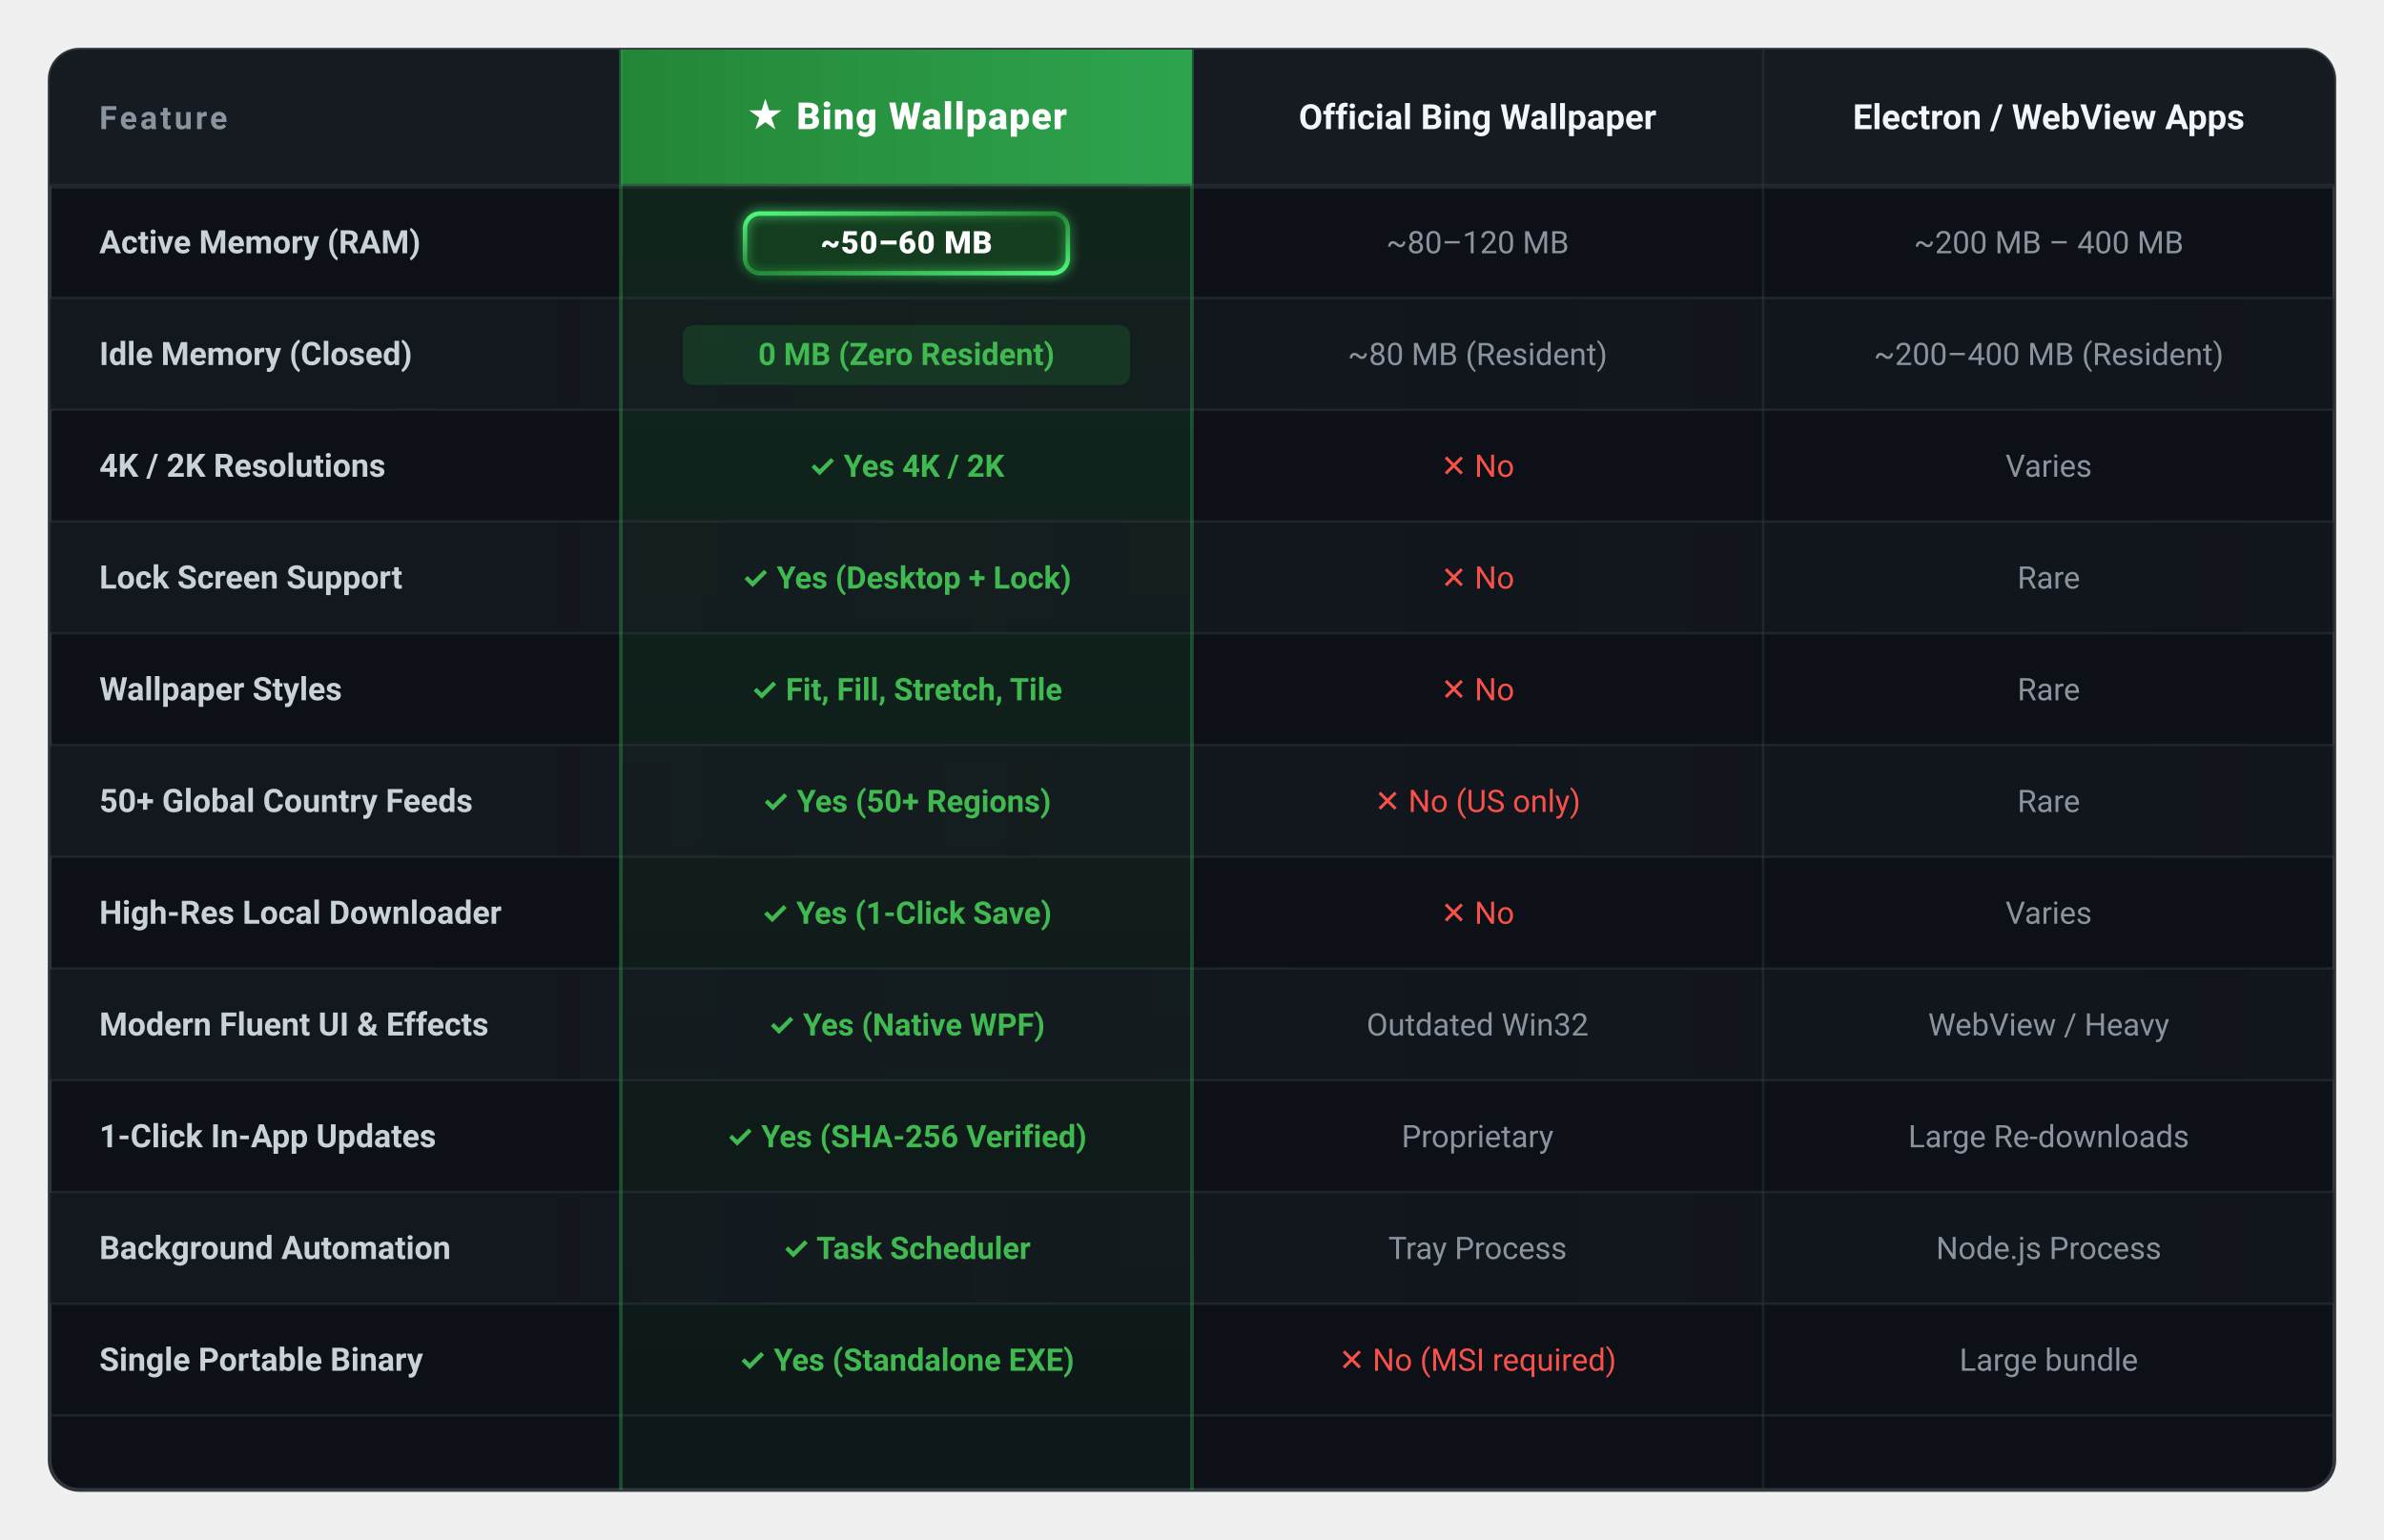
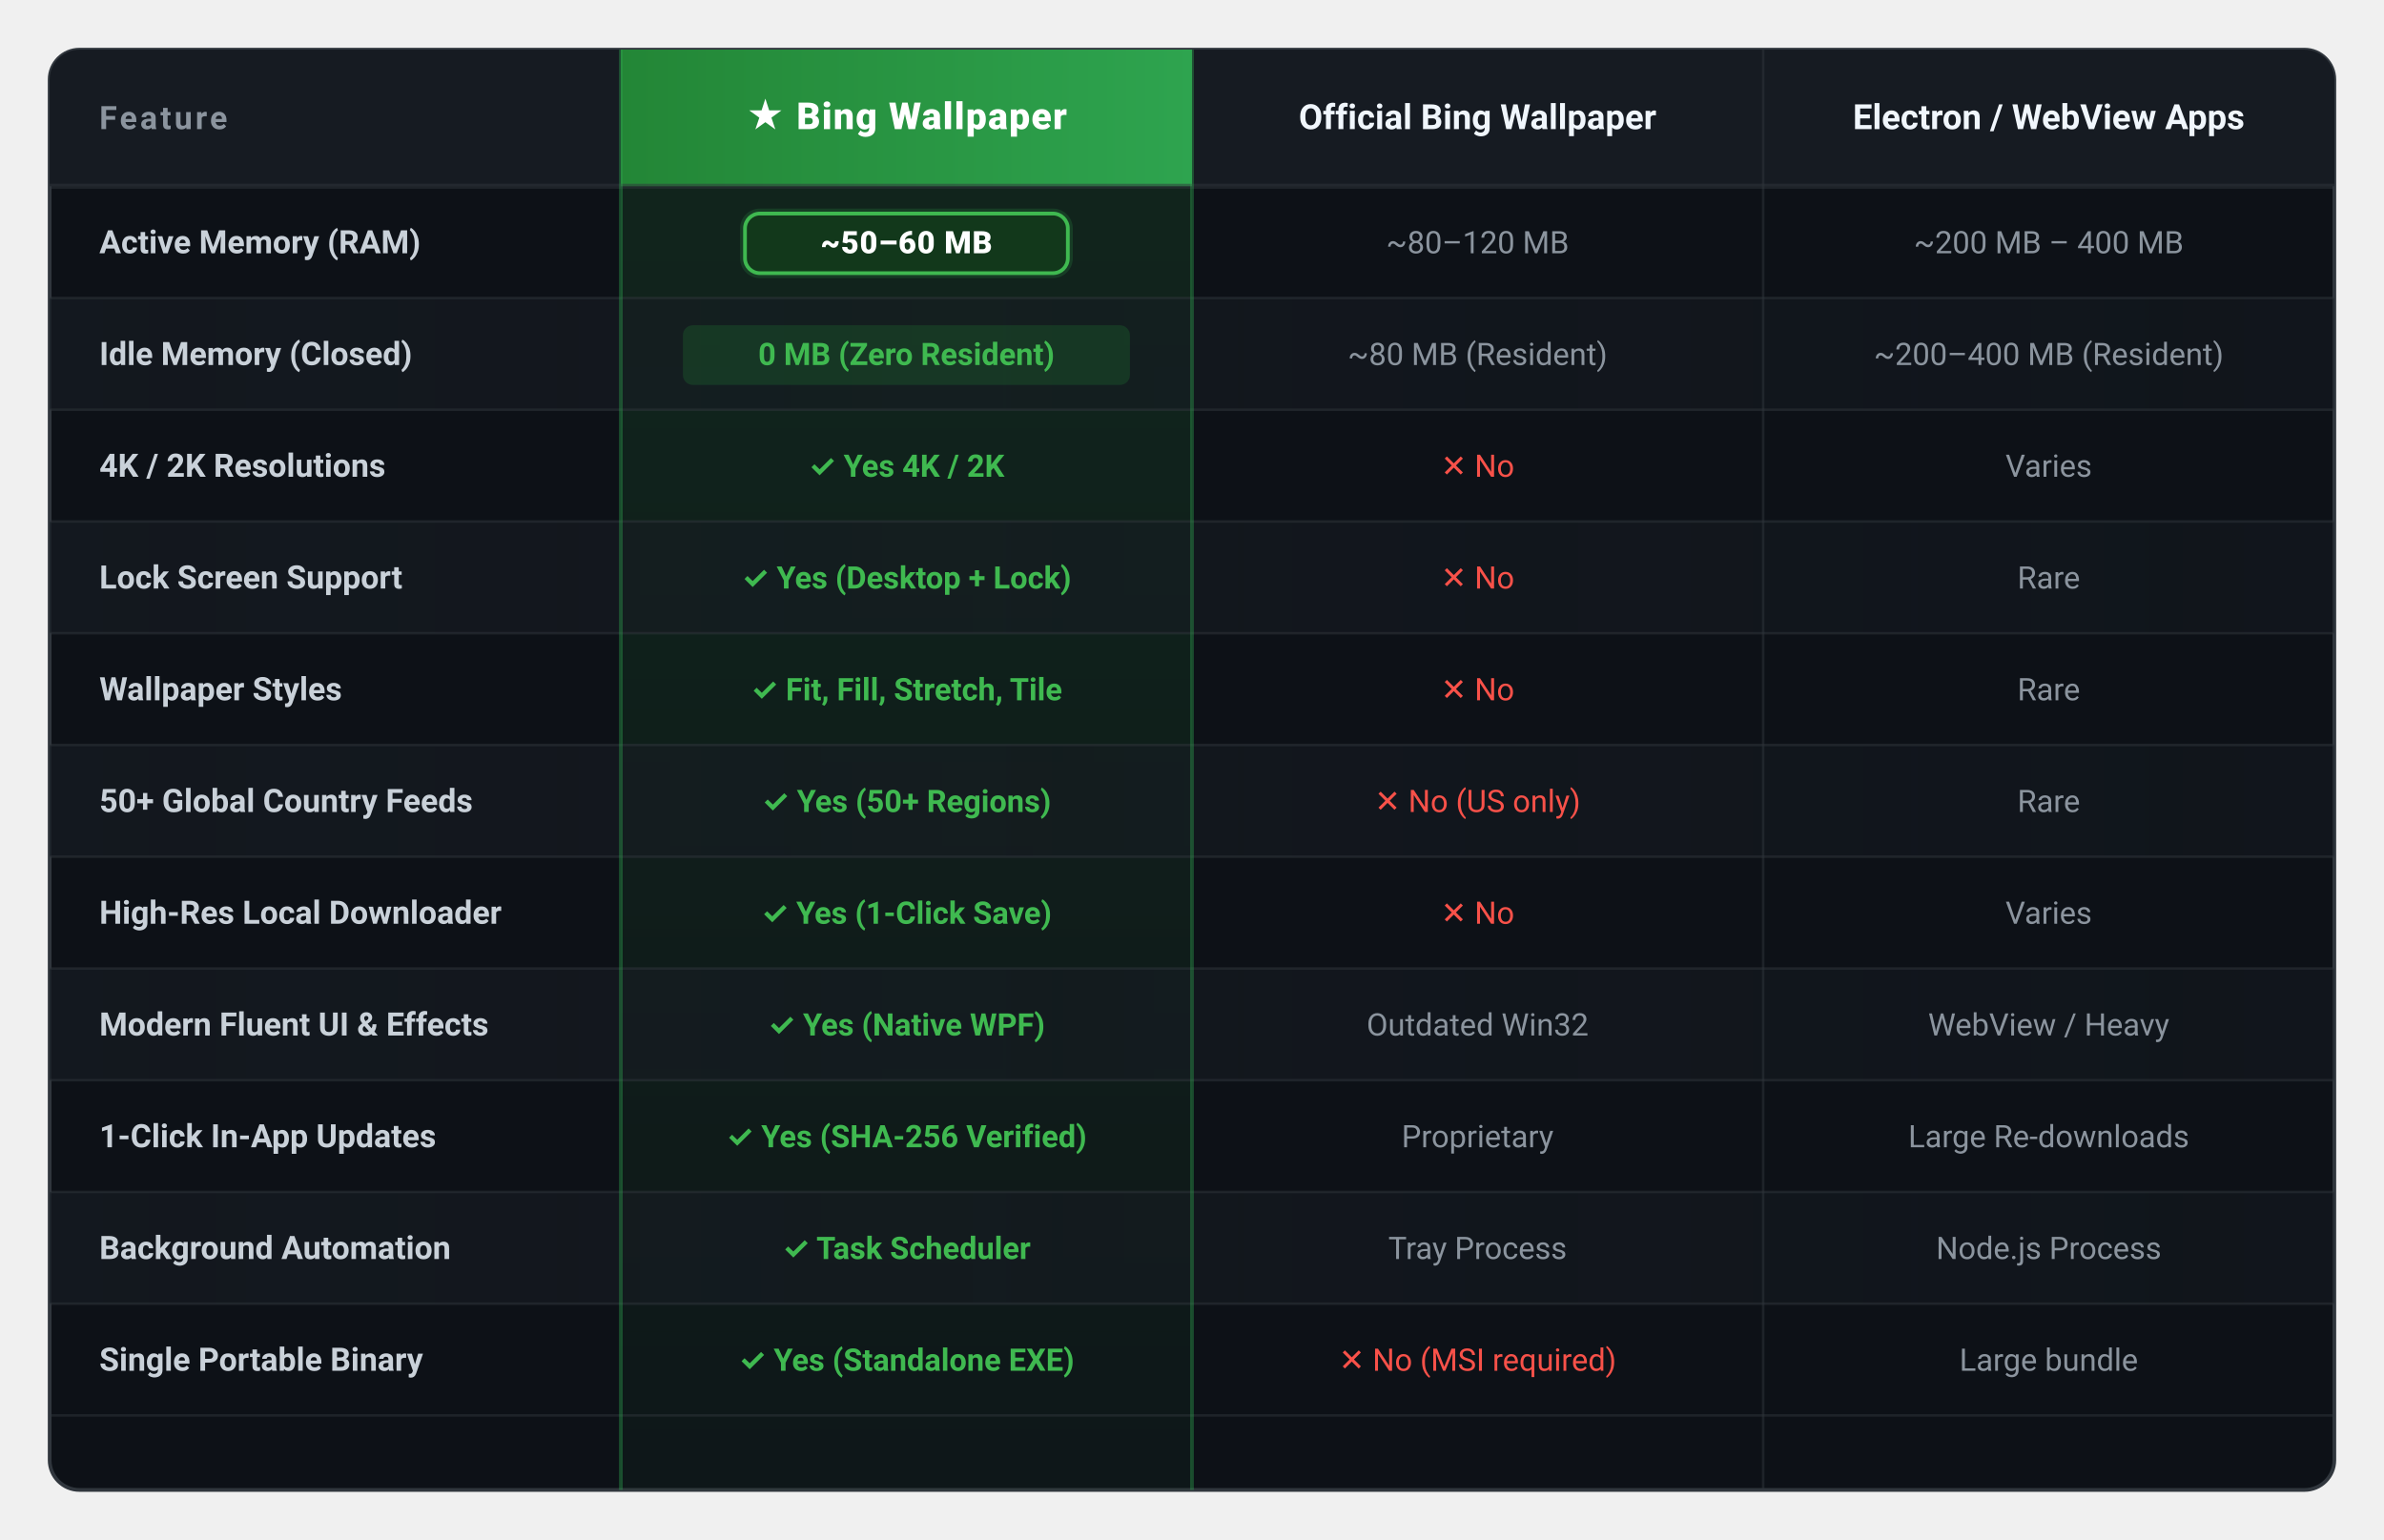
<svg xmlns="http://www.w3.org/2000/svg" viewBox="0 0 960 620" width="100%" height="100%" style="background: #0d1117; font-family: -apple-system, BlinkMacSystemFont, 'Segoe UI', Roboto, Helvetica, Arial, sans-serif;">
  <defs>
    <linearGradient id="winner-col" x1="0%" y1="0%" x2="0%" y2="100%">
      <stop offset="0%" stop-color="#238636" stop-opacity="0.18" />
      <stop offset="100%" stop-color="#238636" stop-opacity="0.05" />
    </linearGradient>
    <linearGradient id="winner-header" x1="0%" y1="0%" x2="100%" y2="0%">
      <stop offset="0%" stop-color="#238636" />
      <stop offset="100%" stop-color="#2ea44f" />
    </linearGradient>
    <linearGradient id="row-even" x1="0%" y1="0%" x2="100%" y2="0%">
      <stop offset="0%" stop-color="#161b22" stop-opacity="0.7" />
      <stop offset="100%" stop-color="#161b22" stop-opacity="0.4" />
    </linearGradient>
    <filter id="blur-bg">
      <feGaussianBlur stdDeviation="10" />
    </filter>
  </defs>
  <style>
    .title { font-size: 13px; font-weight: 700; text-transform: uppercase; letter-spacing: 1.2px; fill: #8b949e; }
    .header-text { font-size: 14px; font-weight: 700; fill: #f0f6fc; }
    .winner-header-text { font-size: 15px; font-weight: 800; fill: #ffffff; letter-spacing: 0.5px; }
    .cell-label { font-size: 13px; font-weight: 600; fill: #c9d1d9; }
    .cell-value { font-size: 12.5px; fill: #8b949e; }
    .cell-winner { font-size: 12.5px; font-weight: 700; fill: #3fb950; }
    .cell-bad { font-size: 12.5px; fill: #f85149; }
    .grid-line { stroke: #30363d; stroke-width: 1; stroke-opacity: 0.5; }
    .badge { rx: 4px; ry: 4px; }
  </style>
  <rect x="20" y="20" width="920" height="580" rx="12" fill="#0d1117" stroke="#30363d" stroke-width="1.5" />
  <rect x="250" y="20" width="230" height="580" fill="url(#winner-col)" rx="0" />
  <path d="M 20 32 C 20 25.37 25.37 20 32 20 L 250 20 L 250 75 L 20 75 Z" fill="#161b22" />
  <rect x="250" y="20" width="230" height="55" fill="url(#winner-header)" rx="0" />
  <rect x="250" y="20" width="230" height="10" fill="url(#winner-header)" />
  <path d="M 480 20 L 710 20 L 710 75 L 480 75 Z" fill="#161b22" />
  <path d="M 710 20 L 928 20 C 934.63 20 940 25.37 940 32 L 940 75 L 710 75 Z" fill="#161b22" />
  <text x="40" y="52" class="title">Feature</text>
  <text x="365" y="52" text-anchor="middle" class="winner-header-text">★ Bing Wallpaper</text>
  <text x="595" y="52" text-anchor="middle" class="header-text">Official Bing Wallpaper</text>
  <text x="825" y="52" text-anchor="middle" class="header-text">Electron / WebView Apps</text>
  <g id="row-backgrounds">
    <rect x="20" y="120" width="920" height="45" fill="url(#row-even)" />
    <rect x="20" y="210" width="920" height="45" fill="url(#row-even)" />
    <rect x="20" y="300" width="920" height="45" fill="url(#row-even)" />
    <rect x="20" y="390" width="920" height="45" fill="url(#row-even)" />
    <rect x="20" y="480" width="920" height="45" fill="url(#row-even)" />
  </g>
  <g class="grid-line">
    <line x1="20" y1="75" x2="940" y2="75" stroke="#30363d" stroke-width="2" />
    <line x1="20" y1="120" x2="940" y2="120" />
    <line x1="20" y1="165" x2="940" y2="165" />
    <line x1="20" y1="210" x2="940" y2="210" />
    <line x1="20" y1="255" x2="940" y2="255" />
    <line x1="20" y1="300" x2="940" y2="300" />
    <line x1="20" y1="345" x2="940" y2="345" />
    <line x1="20" y1="390" x2="940" y2="390" />
    <line x1="20" y1="435" x2="940" y2="435" />
    <line x1="20" y1="480" x2="940" y2="480" />
    <line x1="20" y1="525" x2="940" y2="525" />
    <line x1="20" y1="570" x2="940" y2="570" />
  </g>
  <g class="grid-line">
    <line x1="250" y1="20" x2="250" y2="600" stroke="#2ea44f" stroke-opacity="0.4" stroke-width="1.5" />
    <line x1="480" y1="20" x2="480" y2="600" stroke="#2ea44f" stroke-opacity="0.4" stroke-width="1.5" />
    <line x1="710" y1="20" x2="710" y2="600" />
  </g>
  <text x="40" y="102" class="cell-label">Active Memory (RAM)</text>
  <g>
-     <defs>
-       <filter id="subtle-neon-glow" x="-20%" y="-20%" width="140%" height="140%">
-         <feGaussianBlur stdDeviation="2" result="blur" />
-         <feMerge>
-           <feMergeNode in="blur" />
-           <feMergeNode in="SourceGraphic" />
-         </feMerge>
-       </filter>
-       <style>
-         @keyframes smooth-glow-pulse {
-           0% { stroke-opacity: 0.4; }
-           50% { stroke-opacity: 0.9; }
-           100% { stroke-opacity: 0.4; }
-         }
-         .smooth-glow-border {
-           animation: smooth-glow-pulse 3s ease-in-out infinite;
-         }
-       </style>
-       <linearGradient id="soft-neon-grad" x1="0%" y1="0%" x2="100%" y2="100%">
-         <stop offset="0%" stop-color="#50fa7b" />
-         <stop offset="50%" stop-color="#238636" />
-         <stop offset="100%" stop-color="#50fa7b" />
-       </linearGradient>
-     </defs>
-     <rect x="300" y="86" width="130" height="24" rx="6" ry="6" fill="#143d1f" />
-     <rect x="300" y="86" width="130" height="24" rx="6" ry="6" class="smooth-glow-border" fill="none" stroke="url(#soft-neon-grad)" stroke-width="1.8" filter="url(#subtle-neon-glow)" />
+     <rect x="298" y="84" width="134" height="28" rx="8" ry="8" fill="#2ea44f" fill-opacity="0.2" />
+     <rect x="300" y="86" width="130" height="24" rx="6" ry="6" fill="#12381b" stroke="#3fb950" stroke-width="1.5" />
  </g>
  <text x="365" y="102" text-anchor="middle" style="fill: #ffffff; font-weight: 800; font-size: 12.5px; letter-spacing: 0.3px;">~50–60 MB</text>
  <text x="595" y="102" text-anchor="middle" class="cell-value">~80–120 MB</text>
  <text x="825" y="102" text-anchor="middle" class="cell-value">~200 MB – 400 MB</text>
  <text x="40" y="147" class="cell-label">Idle Memory (Closed)</text>
  <rect x="275" y="131" width="180" height="24" class="badge" fill="#238636" fill-opacity="0.25" />
  <text x="365" y="147" text-anchor="middle" class="cell-winner">0 MB (Zero Resident)</text>
  <text x="595" y="147" text-anchor="middle" class="cell-value">~80 MB (Resident)</text>
  <text x="825" y="147" text-anchor="middle" class="cell-value">~200–400 MB (Resident)</text>
  <text x="40" y="192" class="cell-label"> 4K / 2K Resolutions</text>
  <text x="365" y="192" text-anchor="middle" class="cell-winner">✓ Yes 4K / 2K </text>
  <text x="595" y="192" text-anchor="middle" class="cell-bad">✕ No</text>
  <text x="825" y="192" text-anchor="middle" class="cell-value">Varies</text>
  <text x="40" y="237" class="cell-label">Lock Screen Support</text>
  <text x="365" y="237" text-anchor="middle" class="cell-winner">✓ Yes (Desktop + Lock)</text>
  <text x="595" y="237" text-anchor="middle" class="cell-bad">✕ No</text>
  <text x="825" y="237" text-anchor="middle" class="cell-value">Rare</text>
  <text x="40" y="282" class="cell-label">Wallpaper Styles</text>
  <text x="365" y="282" text-anchor="middle" class="cell-winner">✓ Fit, Fill, Stretch, Tile</text>
  <text x="595" y="282" text-anchor="middle" class="cell-bad">✕ No</text>
  <text x="825" y="282" text-anchor="middle" class="cell-value">Rare</text>
  <text x="40" y="327" class="cell-label">50+ Global Country Feeds</text>
  <text x="365" y="327" text-anchor="middle" class="cell-winner">✓ Yes (50+ Regions)</text>
  <text x="595" y="327" text-anchor="middle" class="cell-bad">✕ No (US only)</text>
  <text x="825" y="327" text-anchor="middle" class="cell-value">Rare</text>
  <text x="40" y="372" class="cell-label">High-Res Local Downloader</text>
  <text x="365" y="372" text-anchor="middle" class="cell-winner">✓ Yes (1-Click Save)</text>
  <text x="595" y="372" text-anchor="middle" class="cell-bad">✕ No</text>
  <text x="825" y="372" text-anchor="middle" class="cell-value">Varies</text>
  <text x="40" y="417" class="cell-label">Modern Fluent UI &amp; Effects</text>
  <text x="365" y="417" text-anchor="middle" class="cell-winner">✓ Yes (Native WPF)</text>
  <text x="595" y="417" text-anchor="middle" class="cell-value">Outdated Win32</text>
  <text x="825" y="417" text-anchor="middle" class="cell-value">WebView / Heavy</text>
  <text x="40" y="462" class="cell-label">1-Click In-App Updates</text>
  <text x="365" y="462" text-anchor="middle" class="cell-winner">✓ Yes (SHA-256 Verified)</text>
  <text x="595" y="462" text-anchor="middle" class="cell-value">Proprietary</text>
  <text x="825" y="462" text-anchor="middle" class="cell-value">Large Re-downloads</text>
  <text x="40" y="507" class="cell-label">Background Automation</text>
  <text x="365" y="507" text-anchor="middle" class="cell-winner">✓ Task Scheduler</text>
  <text x="595" y="507" text-anchor="middle" class="cell-value">Tray Process</text>
  <text x="825" y="507" text-anchor="middle" class="cell-value">Node.js Process</text>
  <text x="40" y="552" class="cell-label">Single Portable Binary</text>
  <text x="365" y="552" text-anchor="middle" class="cell-winner">✓ Yes (Standalone EXE)</text>
  <text x="595" y="552" text-anchor="middle" class="cell-bad">✕ No (MSI required)</text>
  <text x="825" y="552" text-anchor="middle" class="cell-value">Large bundle</text>
</svg>
